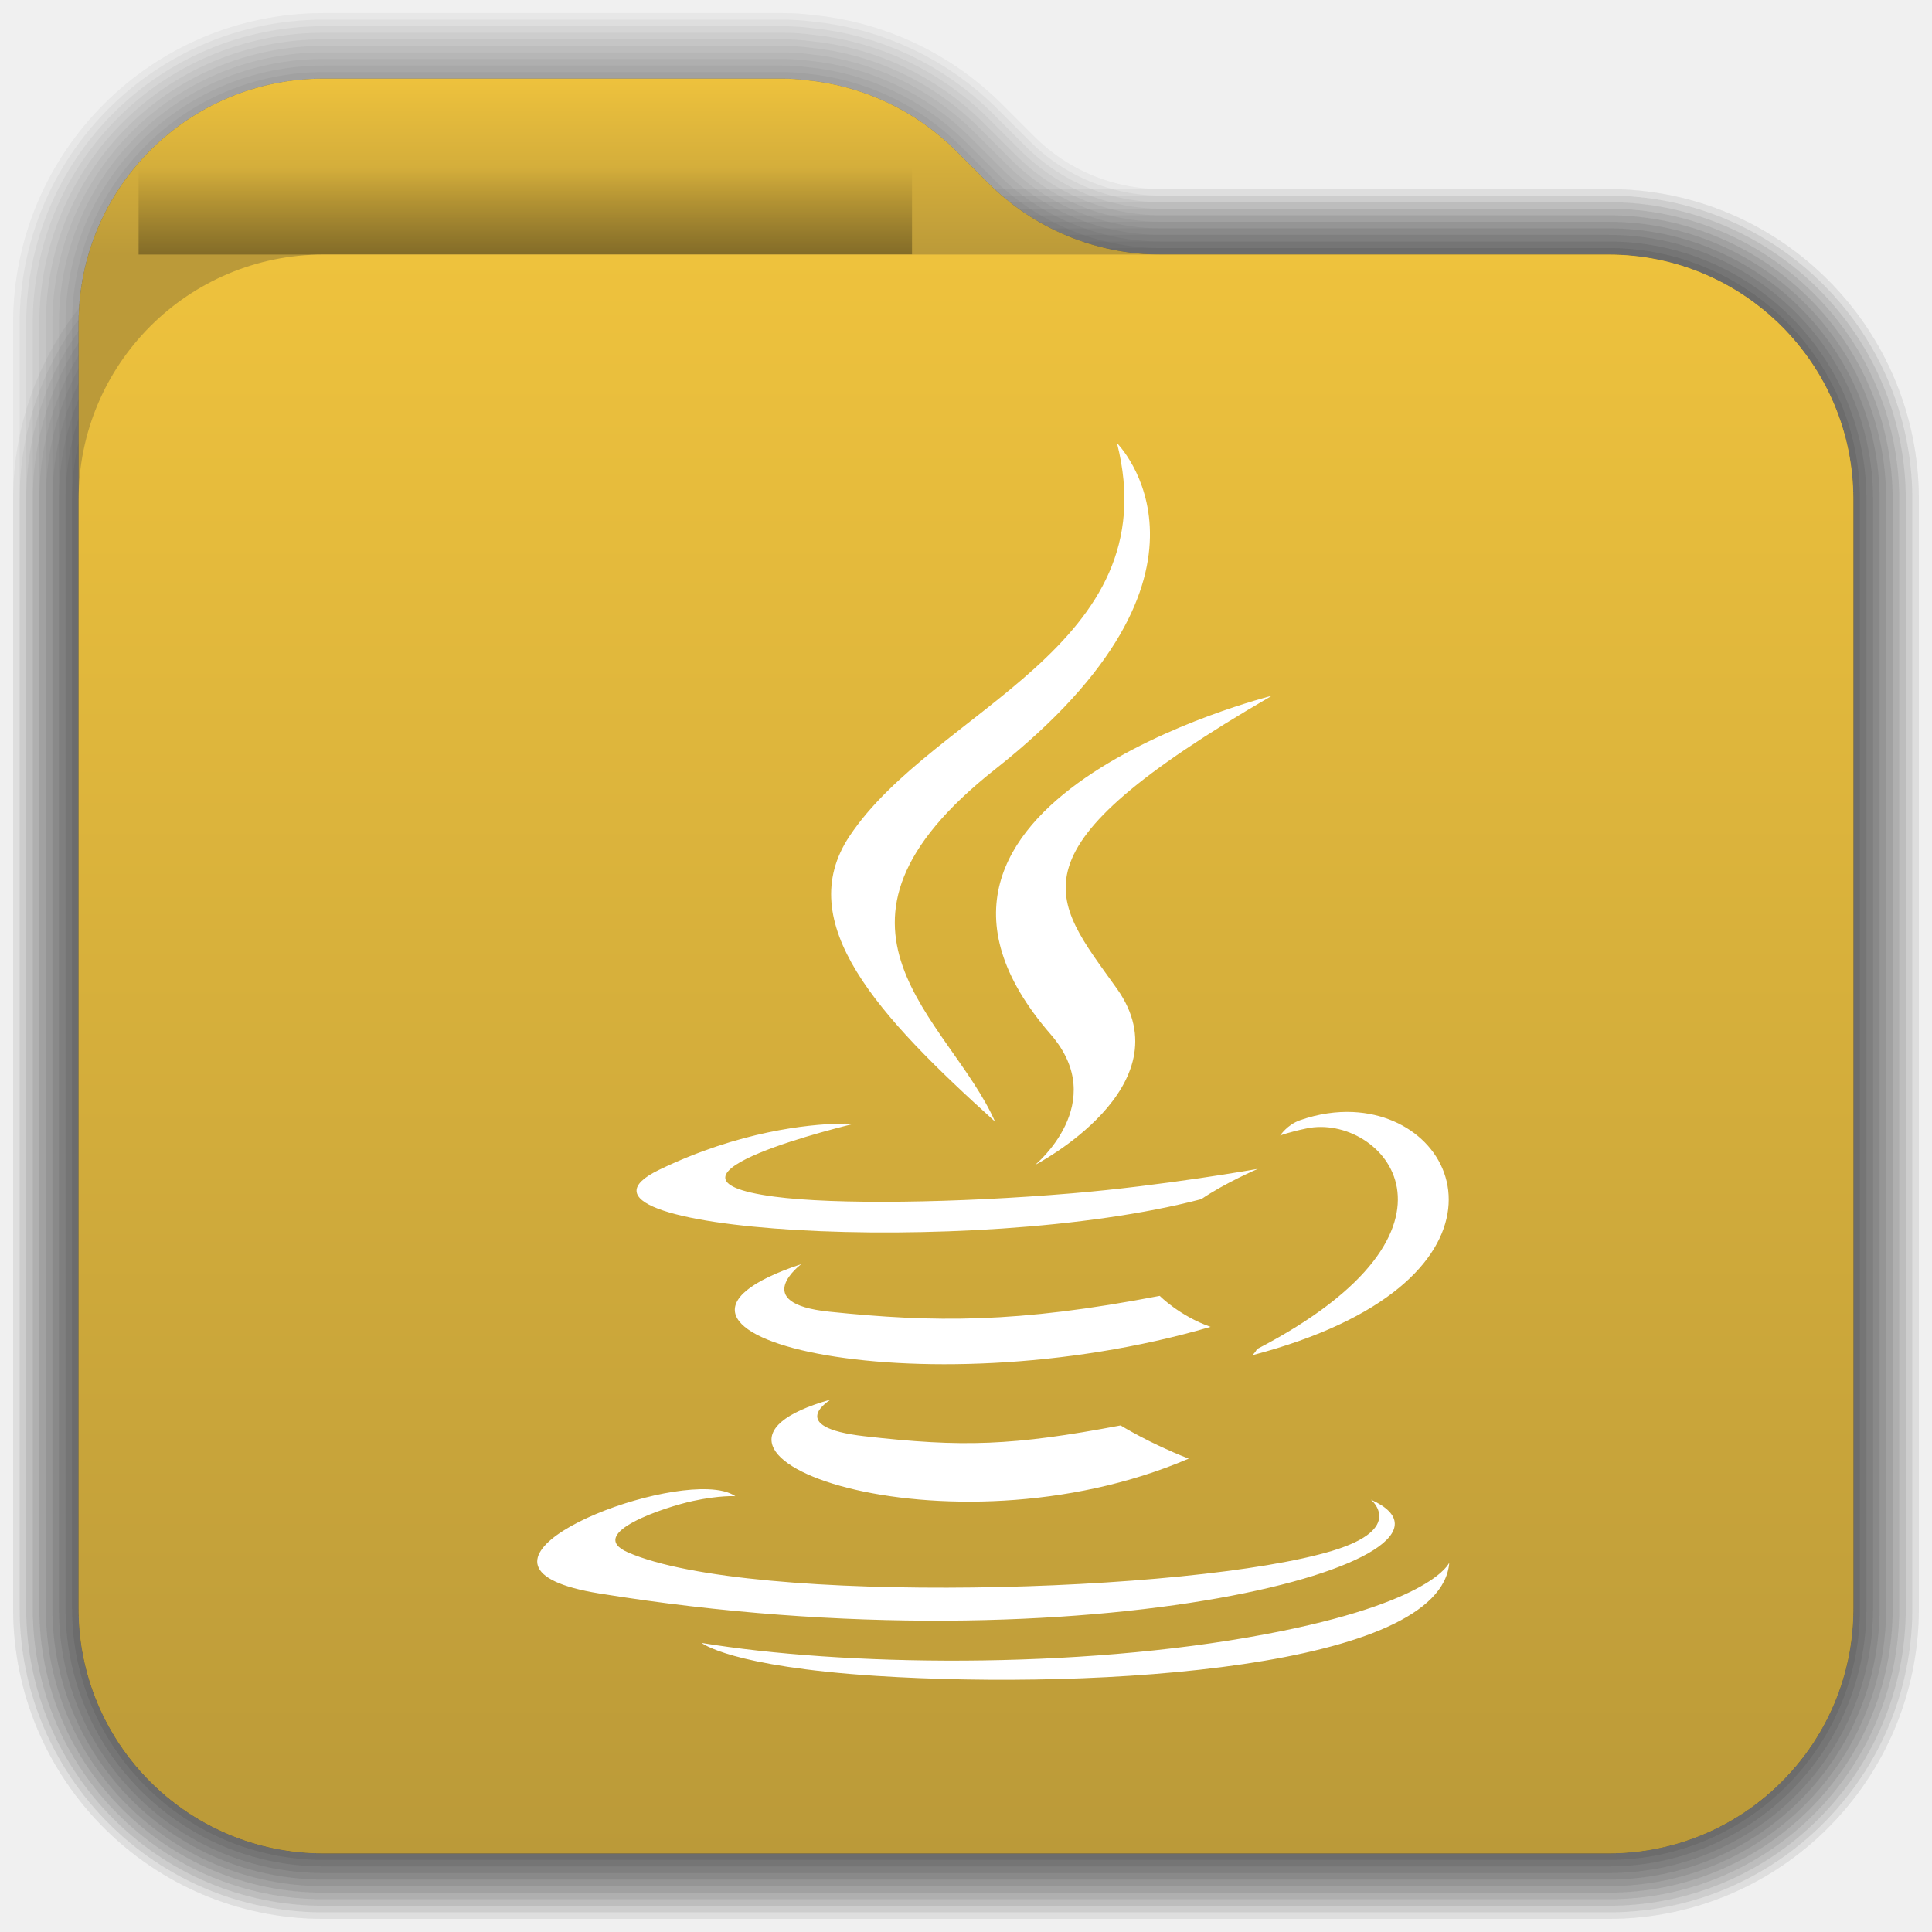
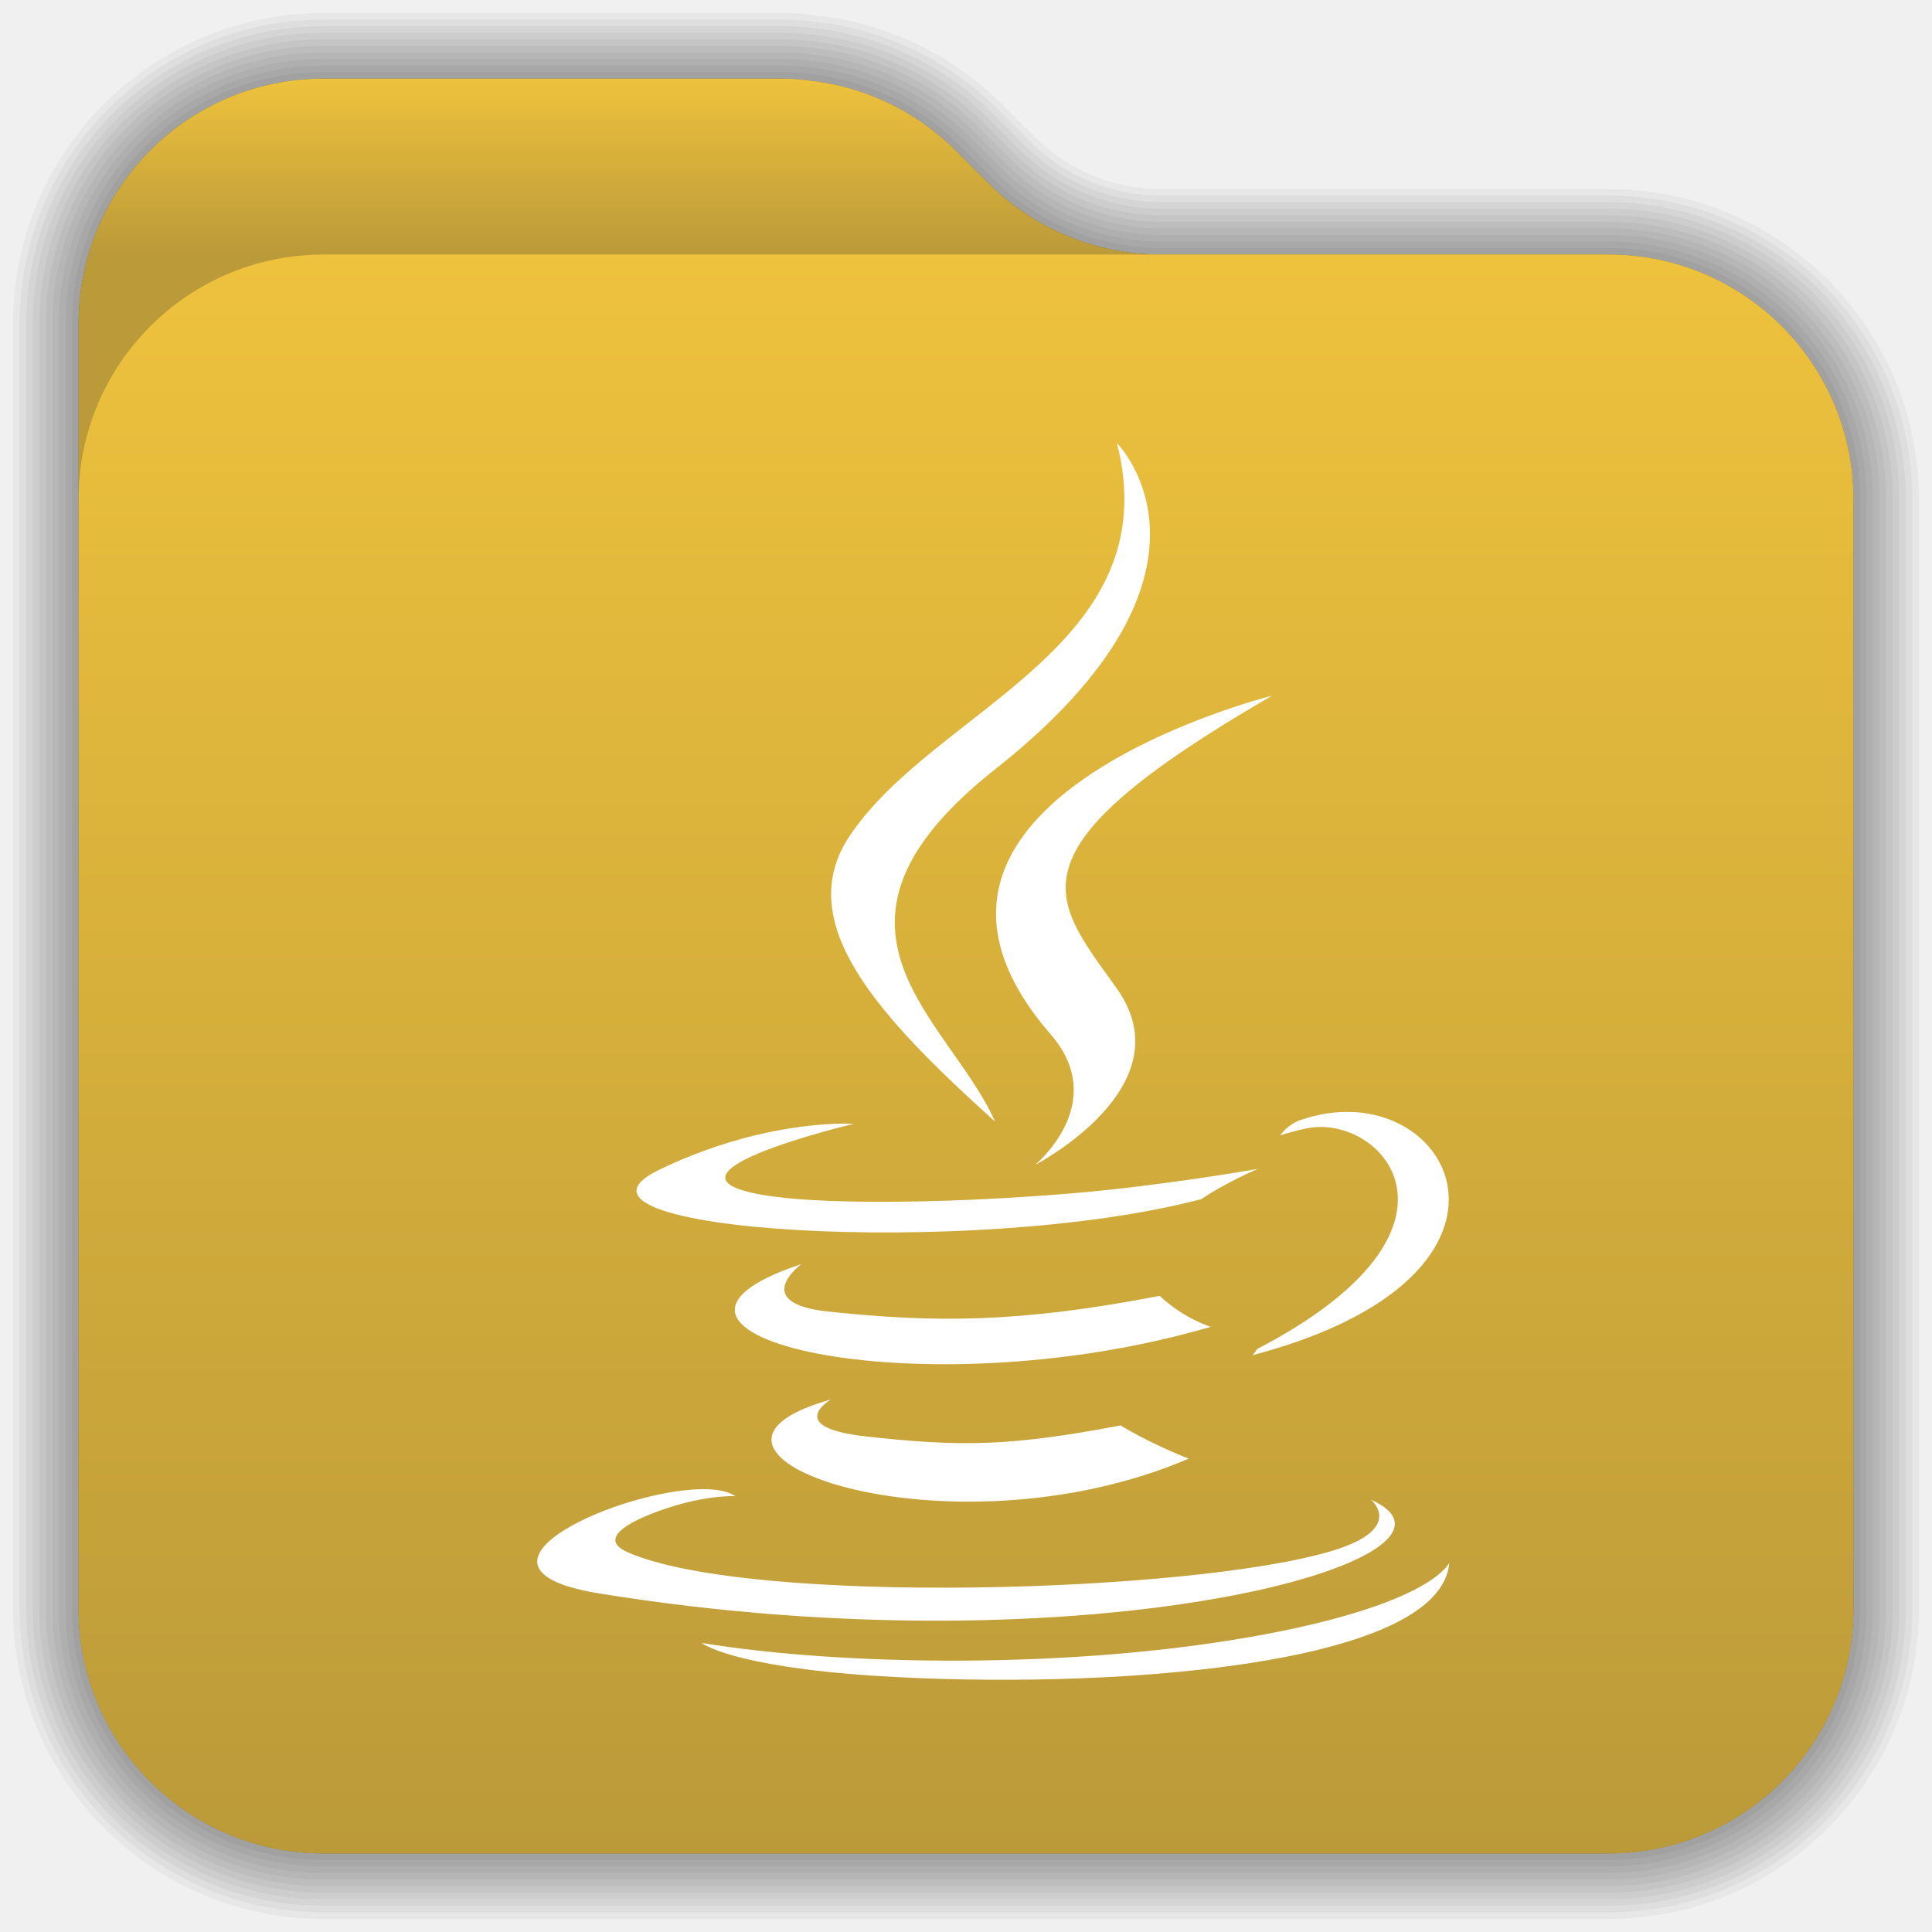
<svg xmlns="http://www.w3.org/2000/svg" xmlns:xlink="http://www.w3.org/1999/xlink" width="512" height="512" viewBox="-6 -6 147.467 147.467" version="1.1" id="svg1" xml:space="preserve">
  <defs id="defs1">
    <linearGradient id="linearGradient17">
      <stop style="stop-color:#e5e5e5;stop-opacity:1;" offset="0" id="stop17" />
      <stop style="stop-color:#a8a8a8;stop-opacity:1;" offset="1" id="stop18" />
    </linearGradient>
    <linearGradient id="linearGradient15">
      <stop style="stop-color:#e5e5e5;stop-opacity:1;" offset="0" id="stop15" />
      <stop style="stop-color:#a8a8a8;stop-opacity:1;" offset="1" id="stop16" />
    </linearGradient>
    <linearGradient xlink:href="#linearGradient15" id="linearGradient16" x1="55.033" y1="6.35" x2="55.033" y2="18.521" gradientUnits="userSpaceOnUse" />
    <linearGradient xlink:href="#linearGradient17" id="linearGradient18" x1="67.733" y1="18.521" x2="67.733" y2="129.117" gradientUnits="userSpaceOnUse" />
    <linearGradient data-orig="e5b217,a88211" x1="55.033" y1="6.35" x2="55.033" y2="18.521" gradientUnits="userSpaceOnUse" id="linearGradient16_tint">
      <stop style="stop-color:#eec23d;stop-opacity:1;" offset="0" />
      <stop style="stop-color:#bb9a39;stop-opacity:1;" offset="1" />
    </linearGradient>
    <linearGradient data-orig="e5b217,a88211" x1="67.733" y1="18.521" x2="67.733" y2="129.117" gradientUnits="userSpaceOnUse" id="linearGradient18_tint">
      <stop style="stop-color:#eec23d;stop-opacity:1;" offset="0" />
      <stop style="stop-color:#bb9a39;stop-opacity:1;" offset="1" />
    </linearGradient>
-     <linearGradient id="tabShade" x1="0" y1="12.521" x2="0" y2="18.521" gradientUnits="userSpaceOnUse">
-       <stop offset="0" style="stop-color:#000000;stop-opacity:0" />
-       <stop offset="1" style="stop-color:#000000;stop-opacity:0.3" />
-     </linearGradient>
  </defs>
  <g id="layer1">
    <g id="folder-shadow" style="fill:#000000;stroke:#000000;stroke-linejoin:round" transform="matrix(1.103449,0,0,1.103449,-7.006964,-7.006964)">
      <path d="M 23.283,6.35 C 13.931,6.35 6.35,13.931 6.35,23.283 v 88.9 c -4.4e-6,9.352 7.581,16.933 16.933,16.933 h 88.9 c 9.352,0 16.933,-7.581 16.933,-16.933 V 35.454 c 0,-9.352 -7.581,-16.933 -16.933,-16.933 H 81.206 c -4.482,-0.007 -8.778,-1.79 -11.947,-4.959 h -5.17e-4 L 67.006,11.31 C 64.233,8.55 60.589,6.836 56.694,6.459 56.144,6.386 55.589,6.35 55.033,6.35 h -0.009 z" style="fill-opacity:0.04;stroke-opacity:0.04;stroke-width:9.062" />
-       <path d="m 23.283,18.521 c -9.352,-1e-6 -16.933,7.581 -16.933,16.933 v 76.729 c -4.4e-6,9.352 7.581,16.933 16.933,16.933 h 88.9 c 9.352,0 16.933,-7.581 16.933,-16.933 V 35.454 c 0,-9.352 -7.581,-16.933 -16.933,-16.933 z" style="fill-opacity:0.04;stroke-opacity:0.04;stroke-width:9.062" />
      <path d="M 23.283,6.35 C 13.931,6.35 6.35,13.931 6.35,23.283 v 88.9 c -4.4e-6,9.352 7.581,16.933 16.933,16.933 h 88.9 c 9.352,0 16.933,-7.581 16.933,-16.933 V 35.454 c 0,-9.352 -7.581,-16.933 -16.933,-16.933 H 81.206 c -4.482,-0.007 -8.778,-1.79 -11.947,-4.959 h -5.17e-4 L 67.006,11.31 C 64.233,8.55 60.589,6.836 56.694,6.459 56.144,6.386 55.589,6.35 55.033,6.35 h -0.009 z" style="fill-opacity:0.04;stroke-opacity:0.04;stroke-width:8.156" />
-       <path d="m 23.283,18.521 c -9.352,-1e-6 -16.933,7.581 -16.933,16.933 v 76.729 c -4.4e-6,9.352 7.581,16.933 16.933,16.933 h 88.9 c 9.352,0 16.933,-7.581 16.933,-16.933 V 35.454 c 0,-9.352 -7.581,-16.933 -16.933,-16.933 z" style="fill-opacity:0.04;stroke-opacity:0.04;stroke-width:8.156" />
      <path d="M 23.283,6.35 C 13.931,6.35 6.35,13.931 6.35,23.283 v 88.9 c -4.4e-6,9.352 7.581,16.933 16.933,16.933 h 88.9 c 9.352,0 16.933,-7.581 16.933,-16.933 V 35.454 c 0,-9.352 -7.581,-16.933 -16.933,-16.933 H 81.206 c -4.482,-0.007 -8.778,-1.79 -11.947,-4.959 h -5.17e-4 L 67.006,11.31 C 64.233,8.55 60.589,6.836 56.694,6.459 56.144,6.386 55.589,6.35 55.033,6.35 h -0.009 z" style="fill-opacity:0.04;stroke-opacity:0.04;stroke-width:7.250" />
-       <path d="m 23.283,18.521 c -9.352,-1e-6 -16.933,7.581 -16.933,16.933 v 76.729 c -4.4e-6,9.352 7.581,16.933 16.933,16.933 h 88.9 c 9.352,0 16.933,-7.581 16.933,-16.933 V 35.454 c 0,-9.352 -7.581,-16.933 -16.933,-16.933 z" style="fill-opacity:0.04;stroke-opacity:0.04;stroke-width:7.250" />
      <path d="M 23.283,6.35 C 13.931,6.35 6.35,13.931 6.35,23.283 v 88.9 c -4.4e-6,9.352 7.581,16.933 16.933,16.933 h 88.9 c 9.352,0 16.933,-7.581 16.933,-16.933 V 35.454 c 0,-9.352 -7.581,-16.933 -16.933,-16.933 H 81.206 c -4.482,-0.007 -8.778,-1.79 -11.947,-4.959 h -5.17e-4 L 67.006,11.31 C 64.233,8.55 60.589,6.836 56.694,6.459 56.144,6.386 55.589,6.35 55.033,6.35 h -0.009 z" style="fill-opacity:0.04;stroke-opacity:0.04;stroke-width:6.344" />
-       <path d="m 23.283,18.521 c -9.352,-1e-6 -16.933,7.581 -16.933,16.933 v 76.729 c -4.4e-6,9.352 7.581,16.933 16.933,16.933 h 88.9 c 9.352,0 16.933,-7.581 16.933,-16.933 V 35.454 c 0,-9.352 -7.581,-16.933 -16.933,-16.933 z" style="fill-opacity:0.04;stroke-opacity:0.04;stroke-width:6.344" />
      <path d="M 23.283,6.35 C 13.931,6.35 6.35,13.931 6.35,23.283 v 88.9 c -4.4e-6,9.352 7.581,16.933 16.933,16.933 h 88.9 c 9.352,0 16.933,-7.581 16.933,-16.933 V 35.454 c 0,-9.352 -7.581,-16.933 -16.933,-16.933 H 81.206 c -4.482,-0.007 -8.778,-1.79 -11.947,-4.959 h -5.17e-4 L 67.006,11.31 C 64.233,8.55 60.589,6.836 56.694,6.459 56.144,6.386 55.589,6.35 55.033,6.35 h -0.009 z" style="fill-opacity:0.04;stroke-opacity:0.04;stroke-width:5.437" />
-       <path d="m 23.283,18.521 c -9.352,-1e-6 -16.933,7.581 -16.933,16.933 v 76.729 c -4.4e-6,9.352 7.581,16.933 16.933,16.933 h 88.9 c 9.352,0 16.933,-7.581 16.933,-16.933 V 35.454 c 0,-9.352 -7.581,-16.933 -16.933,-16.933 z" style="fill-opacity:0.04;stroke-opacity:0.04;stroke-width:5.437" />
      <path d="M 23.283,6.35 C 13.931,6.35 6.35,13.931 6.35,23.283 v 88.9 c -4.4e-6,9.352 7.581,16.933 16.933,16.933 h 88.9 c 9.352,0 16.933,-7.581 16.933,-16.933 V 35.454 c 0,-9.352 -7.581,-16.933 -16.933,-16.933 H 81.206 c -4.482,-0.007 -8.778,-1.79 -11.947,-4.959 h -5.17e-4 L 67.006,11.31 C 64.233,8.55 60.589,6.836 56.694,6.459 56.144,6.386 55.589,6.35 55.033,6.35 h -0.009 z" style="fill-opacity:0.04;stroke-opacity:0.04;stroke-width:4.531" />
-       <path d="m 23.283,18.521 c -9.352,-1e-6 -16.933,7.581 -16.933,16.933 v 76.729 c -4.4e-6,9.352 7.581,16.933 16.933,16.933 h 88.9 c 9.352,0 16.933,-7.581 16.933,-16.933 V 35.454 c 0,-9.352 -7.581,-16.933 -16.933,-16.933 z" style="fill-opacity:0.04;stroke-opacity:0.04;stroke-width:4.531" />
      <path d="M 23.283,6.35 C 13.931,6.35 6.35,13.931 6.35,23.283 v 88.9 c -4.4e-6,9.352 7.581,16.933 16.933,16.933 h 88.9 c 9.352,0 16.933,-7.581 16.933,-16.933 V 35.454 c 0,-9.352 -7.581,-16.933 -16.933,-16.933 H 81.206 c -4.482,-0.007 -8.778,-1.79 -11.947,-4.959 h -5.17e-4 L 67.006,11.31 C 64.233,8.55 60.589,6.836 56.694,6.459 56.144,6.386 55.589,6.35 55.033,6.35 h -0.009 z" style="fill-opacity:0.04;stroke-opacity:0.04;stroke-width:3.625" />
-       <path d="m 23.283,18.521 c -9.352,-1e-6 -16.933,7.581 -16.933,16.933 v 76.729 c -4.4e-6,9.352 7.581,16.933 16.933,16.933 h 88.9 c 9.352,0 16.933,-7.581 16.933,-16.933 V 35.454 c 0,-9.352 -7.581,-16.933 -16.933,-16.933 z" style="fill-opacity:0.04;stroke-opacity:0.04;stroke-width:3.625" />
      <path d="M 23.283,6.35 C 13.931,6.35 6.35,13.931 6.35,23.283 v 88.9 c -4.4e-6,9.352 7.581,16.933 16.933,16.933 h 88.9 c 9.352,0 16.933,-7.581 16.933,-16.933 V 35.454 c 0,-9.352 -7.581,-16.933 -16.933,-16.933 H 81.206 c -4.482,-0.007 -8.778,-1.79 -11.947,-4.959 h -5.17e-4 L 67.006,11.31 C 64.233,8.55 60.589,6.836 56.694,6.459 56.144,6.386 55.589,6.35 55.033,6.35 h -0.009 z" style="fill-opacity:0.04;stroke-opacity:0.04;stroke-width:2.719" />
-       <path d="m 23.283,18.521 c -9.352,-1e-6 -16.933,7.581 -16.933,16.933 v 76.729 c -4.4e-6,9.352 7.581,16.933 16.933,16.933 h 88.9 c 9.352,0 16.933,-7.581 16.933,-16.933 V 35.454 c 0,-9.352 -7.581,-16.933 -16.933,-16.933 z" style="fill-opacity:0.04;stroke-opacity:0.04;stroke-width:2.719" />
      <path d="M 23.283,6.35 C 13.931,6.35 6.35,13.931 6.35,23.283 v 88.9 c -4.4e-6,9.352 7.581,16.933 16.933,16.933 h 88.9 c 9.352,0 16.933,-7.581 16.933,-16.933 V 35.454 c 0,-9.352 -7.581,-16.933 -16.933,-16.933 H 81.206 c -4.482,-0.007 -8.778,-1.79 -11.947,-4.959 h -5.17e-4 L 67.006,11.31 C 64.233,8.55 60.589,6.836 56.694,6.459 56.144,6.386 55.589,6.35 55.033,6.35 h -0.009 z" style="fill-opacity:0.04;stroke-opacity:0.04;stroke-width:1.812" />
-       <path d="m 23.283,18.521 c -9.352,-1e-6 -16.933,7.581 -16.933,16.933 v 76.729 c -4.4e-6,9.352 7.581,16.933 16.933,16.933 h 88.9 c 9.352,0 16.933,-7.581 16.933,-16.933 V 35.454 c 0,-9.352 -7.581,-16.933 -16.933,-16.933 z" style="fill-opacity:0.04;stroke-opacity:0.04;stroke-width:1.812" />
      <path d="M 23.283,6.35 C 13.931,6.35 6.35,13.931 6.35,23.283 v 88.9 c -4.4e-6,9.352 7.581,16.933 16.933,16.933 h 88.9 c 9.352,0 16.933,-7.581 16.933,-16.933 V 35.454 c 0,-9.352 -7.581,-16.933 -16.933,-16.933 H 81.206 c -4.482,-0.007 -8.778,-1.79 -11.947,-4.959 h -5.17e-4 L 67.006,11.31 C 64.233,8.55 60.589,6.836 56.694,6.459 56.144,6.386 55.589,6.35 55.033,6.35 h -0.009 z" style="fill-opacity:0.04;stroke-opacity:0.04;stroke-width:0.906" />
-       <path d="m 23.283,18.521 c -9.352,-1e-6 -16.933,7.581 -16.933,16.933 v 76.729 c -4.4e-6,9.352 7.581,16.933 16.933,16.933 h 88.9 c 9.352,0 16.933,-7.581 16.933,-16.933 V 35.454 c 0,-9.352 -7.581,-16.933 -16.933,-16.933 z" style="fill-opacity:0.04;stroke-opacity:0.04;stroke-width:0.906" />
    </g>
    <g id="g50" transform="matrix(1.103449,0,0,1.103449,-7.006964,-7.006964)">
      <path id="path46" style="display:inline;fill:url(#linearGradient16_tint);stroke-width:11.943;paint-order:stroke fill markers" d="M 23.283,6.35 C 13.931,6.35 6.35,13.931 6.35,23.283 v 88.9 c -4.4e-6,9.352 7.581,16.933 16.933,16.933 h 88.9 c 9.352,0 16.933,-7.581 16.933,-16.933 V 35.454 c 0,-9.352 -7.581,-16.933 -16.933,-16.933 H 81.206 c -4.482,-0.007 -8.778,-1.79 -11.947,-4.959 h -5.17e-4 L 67.006,11.31 C 64.233,8.55 60.589,6.836 56.694,6.459 56.144,6.386 55.589,6.35 55.033,6.35 h -0.009 z" />
-       <rect id="tab-shade" x="10.5" y="12.521" width="53.5" height="6" style="fill:url(#tabShade)" />
      <path id="path50" style="display:inline;fill:url(#linearGradient18_tint);stroke-width:11.943;paint-order:stroke fill markers" d="m 23.283,18.521 c -9.352,-1e-6 -16.933,7.581 -16.933,16.933 v 76.729 c -4.4e-6,9.352 7.581,16.933 16.933,16.933 h 88.9 c 9.352,0 16.933,-7.581 16.933,-16.933 V 35.454 c 0,-9.352 -7.581,-16.933 -16.933,-16.933 z" />
    </g>
    <path id="path1" style="fill:#ffffff;stroke-width:0.209" d="M 79.259 27.824 C 83.215 43.407 65.307 48.115 58.843 57.82 C 54.442 64.432 61.004 71.538 69.95 79.609 C 66.462 71.723 54.63 64.824 69.955 52.719 C 89.065 37.636 79.259 27.824 79.259 27.824 z M 91.082 47.105 C 91.082 47.105 58.769 55.173 74.201 72.956 C 78.757 78.2 73.006 82.916 73.006 82.916 C 73.006 82.916 84.568 76.949 79.259 69.473 C 74.3 62.504 70.497 59.043 91.082 47.105 z M 97.288 78.88 C 96.014 78.819 94.641 79.009 93.228 79.505 C 92.236 79.856 91.715 80.672 91.715 80.672 C 91.715 80.672 92.342 80.42 93.74 80.128 C 99.456 78.937 107.646 87.779 89.935 96.98 C 89.853 97.199 89.581 97.446 89.581 97.446 C 110.274 92.006 106.204 79.308 97.288 78.88 z M 57.991 79.771 C 55.733 79.83 50.449 80.32 44.306 83.292 C 34.616 87.977 68.269 90.111 85.693 85.529 C 87.504 84.292 90.006 83.219 90.006 83.219 C 90.006 83.219 82.88 84.493 75.779 85.089 C 67.088 85.819 57.765 85.963 53.085 85.336 C 42.005 83.855 59.16 79.78 59.16 79.78 C 59.16 79.78 58.743 79.752 57.991 79.771 z M 55.166 90.487 C 39.182 95.792 64.064 101.813 86.403 95.278 C 84.029 94.442 82.522 92.911 82.522 92.911 C 71.6 95.013 65.291 94.945 57.3 94.12 C 51.122 93.482 55.166 90.487 55.166 90.487 z M 57.425 100.821 C 42.911 104.876 66.255 113.253 84.734 105.335 C 81.708 104.159 79.537 102.801 79.537 102.801 C 71.296 104.359 67.474 104.481 59.993 103.627 C 53.82 102.919 57.425 100.821 57.425 100.821 z M 48.042 107.673 C 41.805 107.433 27.649 113.663 39.737 115.625 C 77.412 121.732 108.413 112.875 98.642 108.466 C 98.642 108.466 101.31 110.665 95.702 112.367 C 85.038 115.597 51.309 116.571 41.941 112.496 C 38.575 111.03 44.889 108.999 46.876 108.57 C 48.947 108.121 50.13 108.203 50.13 108.203 C 49.662 107.874 48.932 107.707 48.042 107.673 z M 104.622 113.272 C 104.622 113.272 103.434 116.321 90.574 118.741 C 76.066 121.472 58.168 121.154 47.557 119.402 C 47.557 119.402 49.731 121.201 60.901 121.92 C 77.897 123.007 104.004 121.315 104.622 113.272 z " />
  </g>
</svg>
